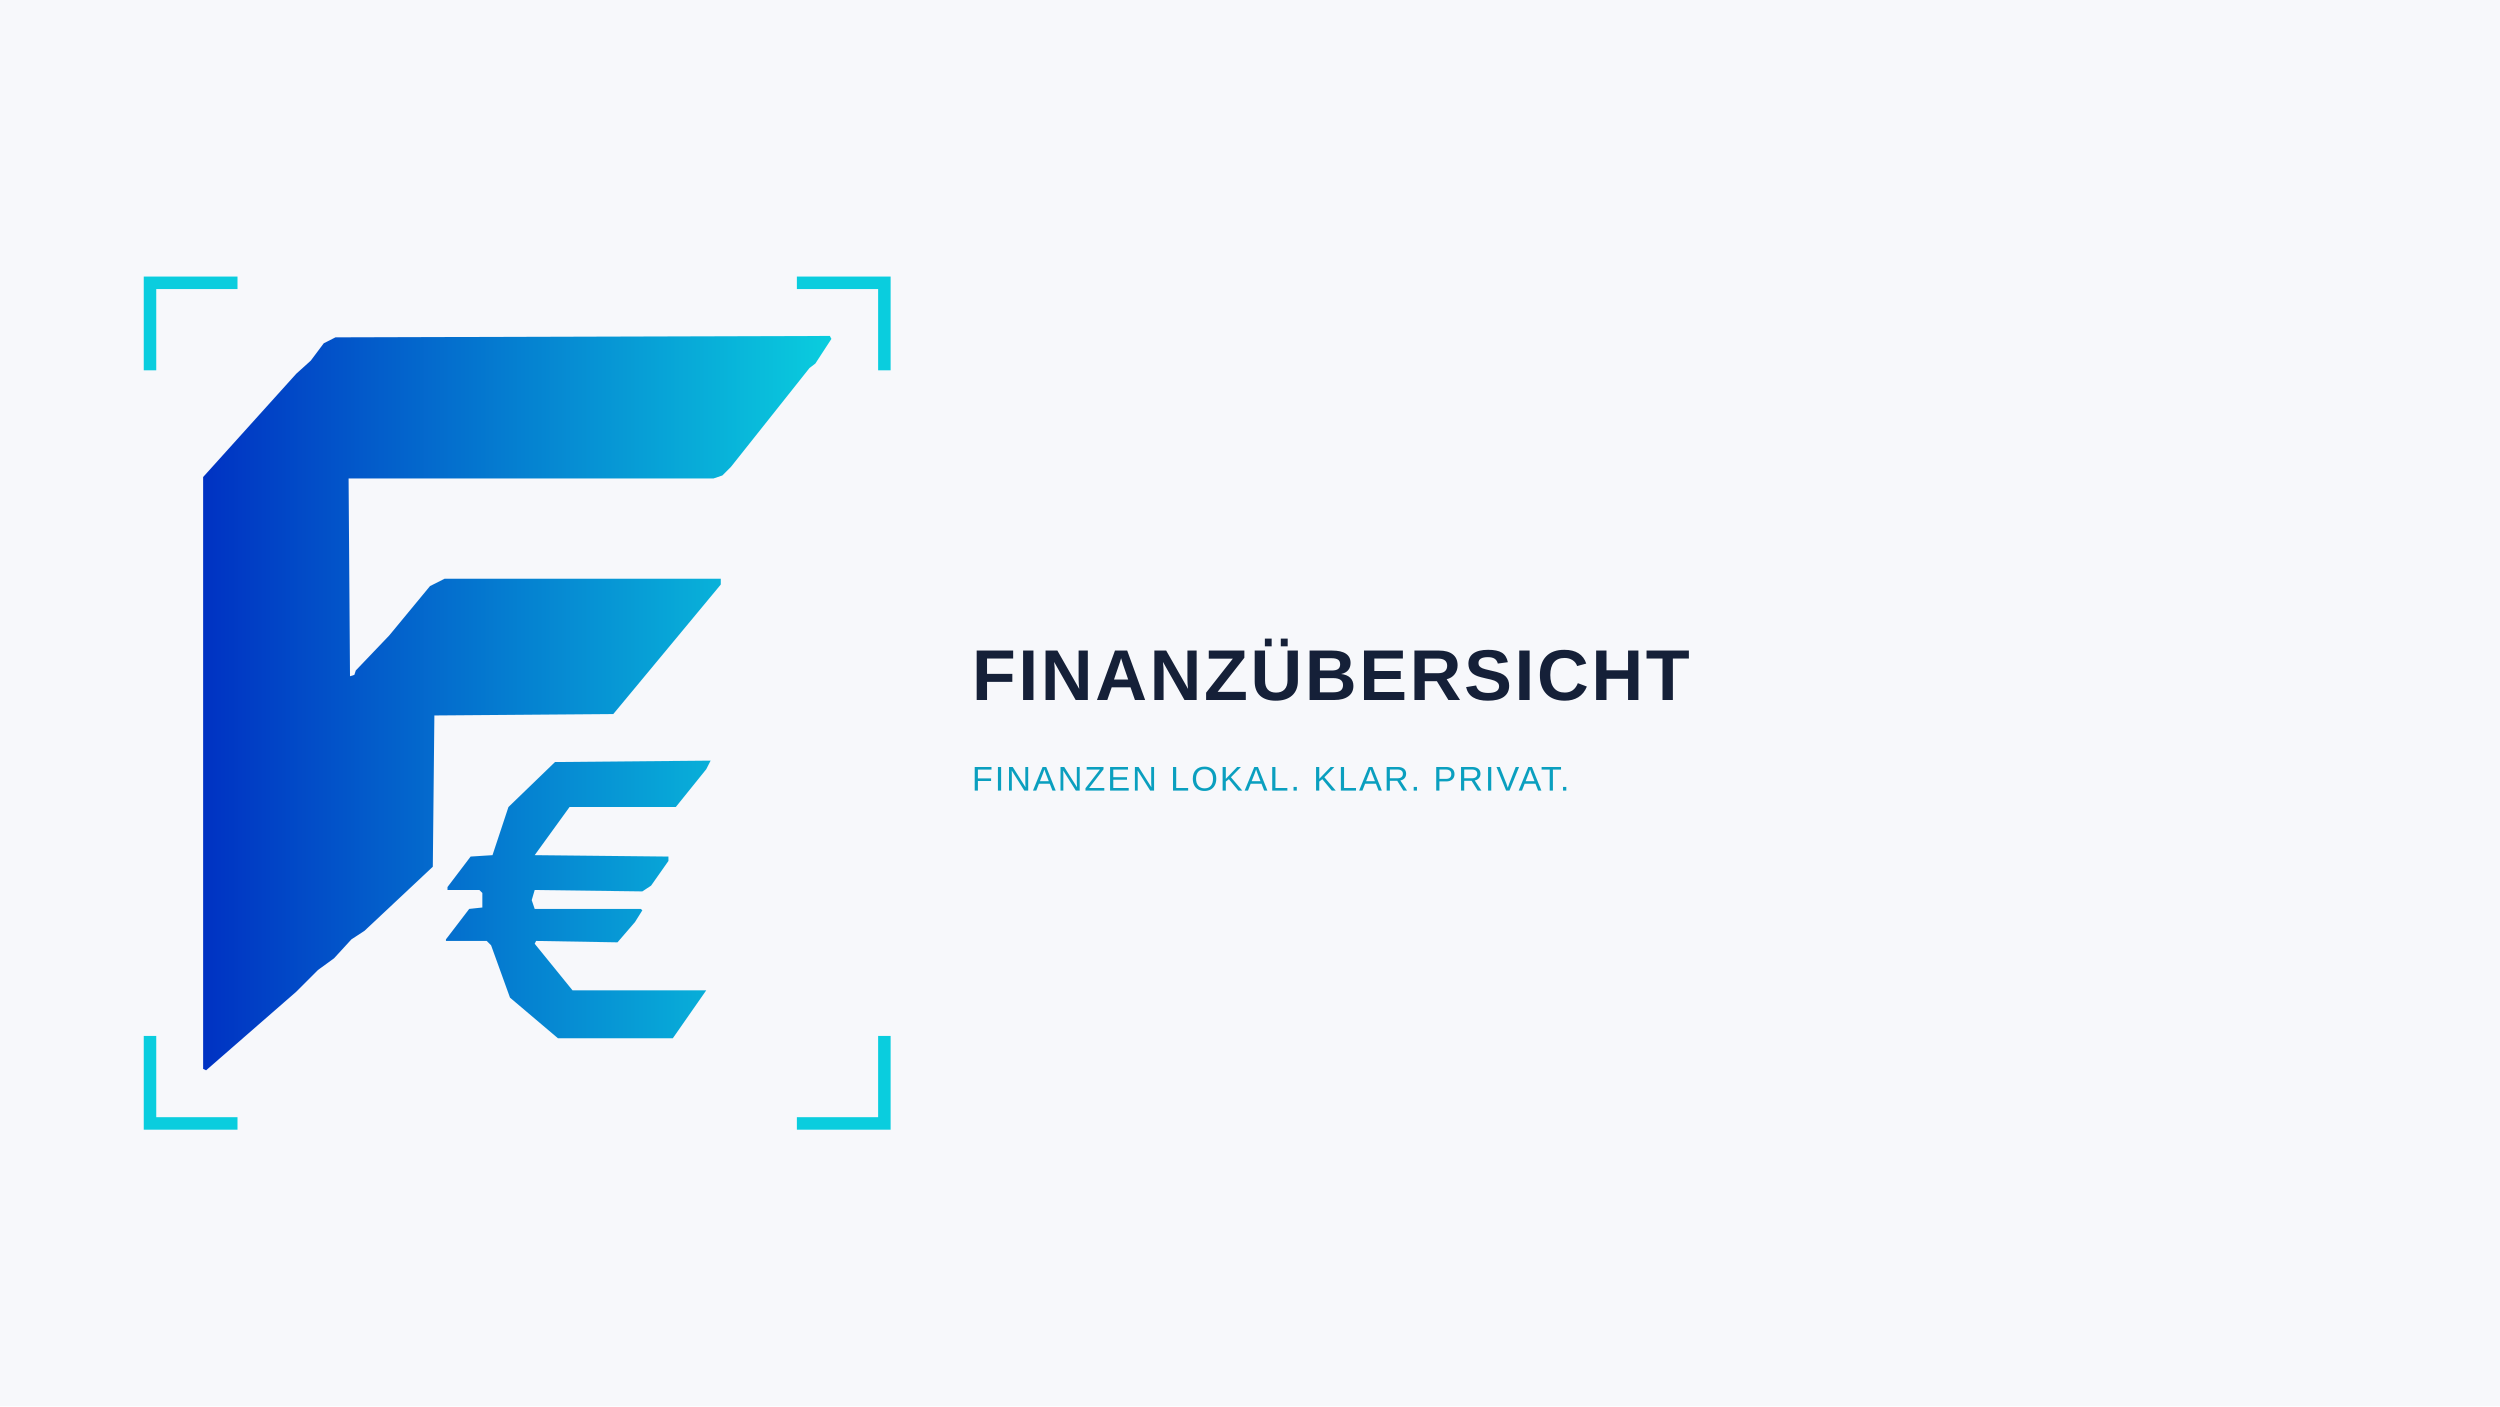
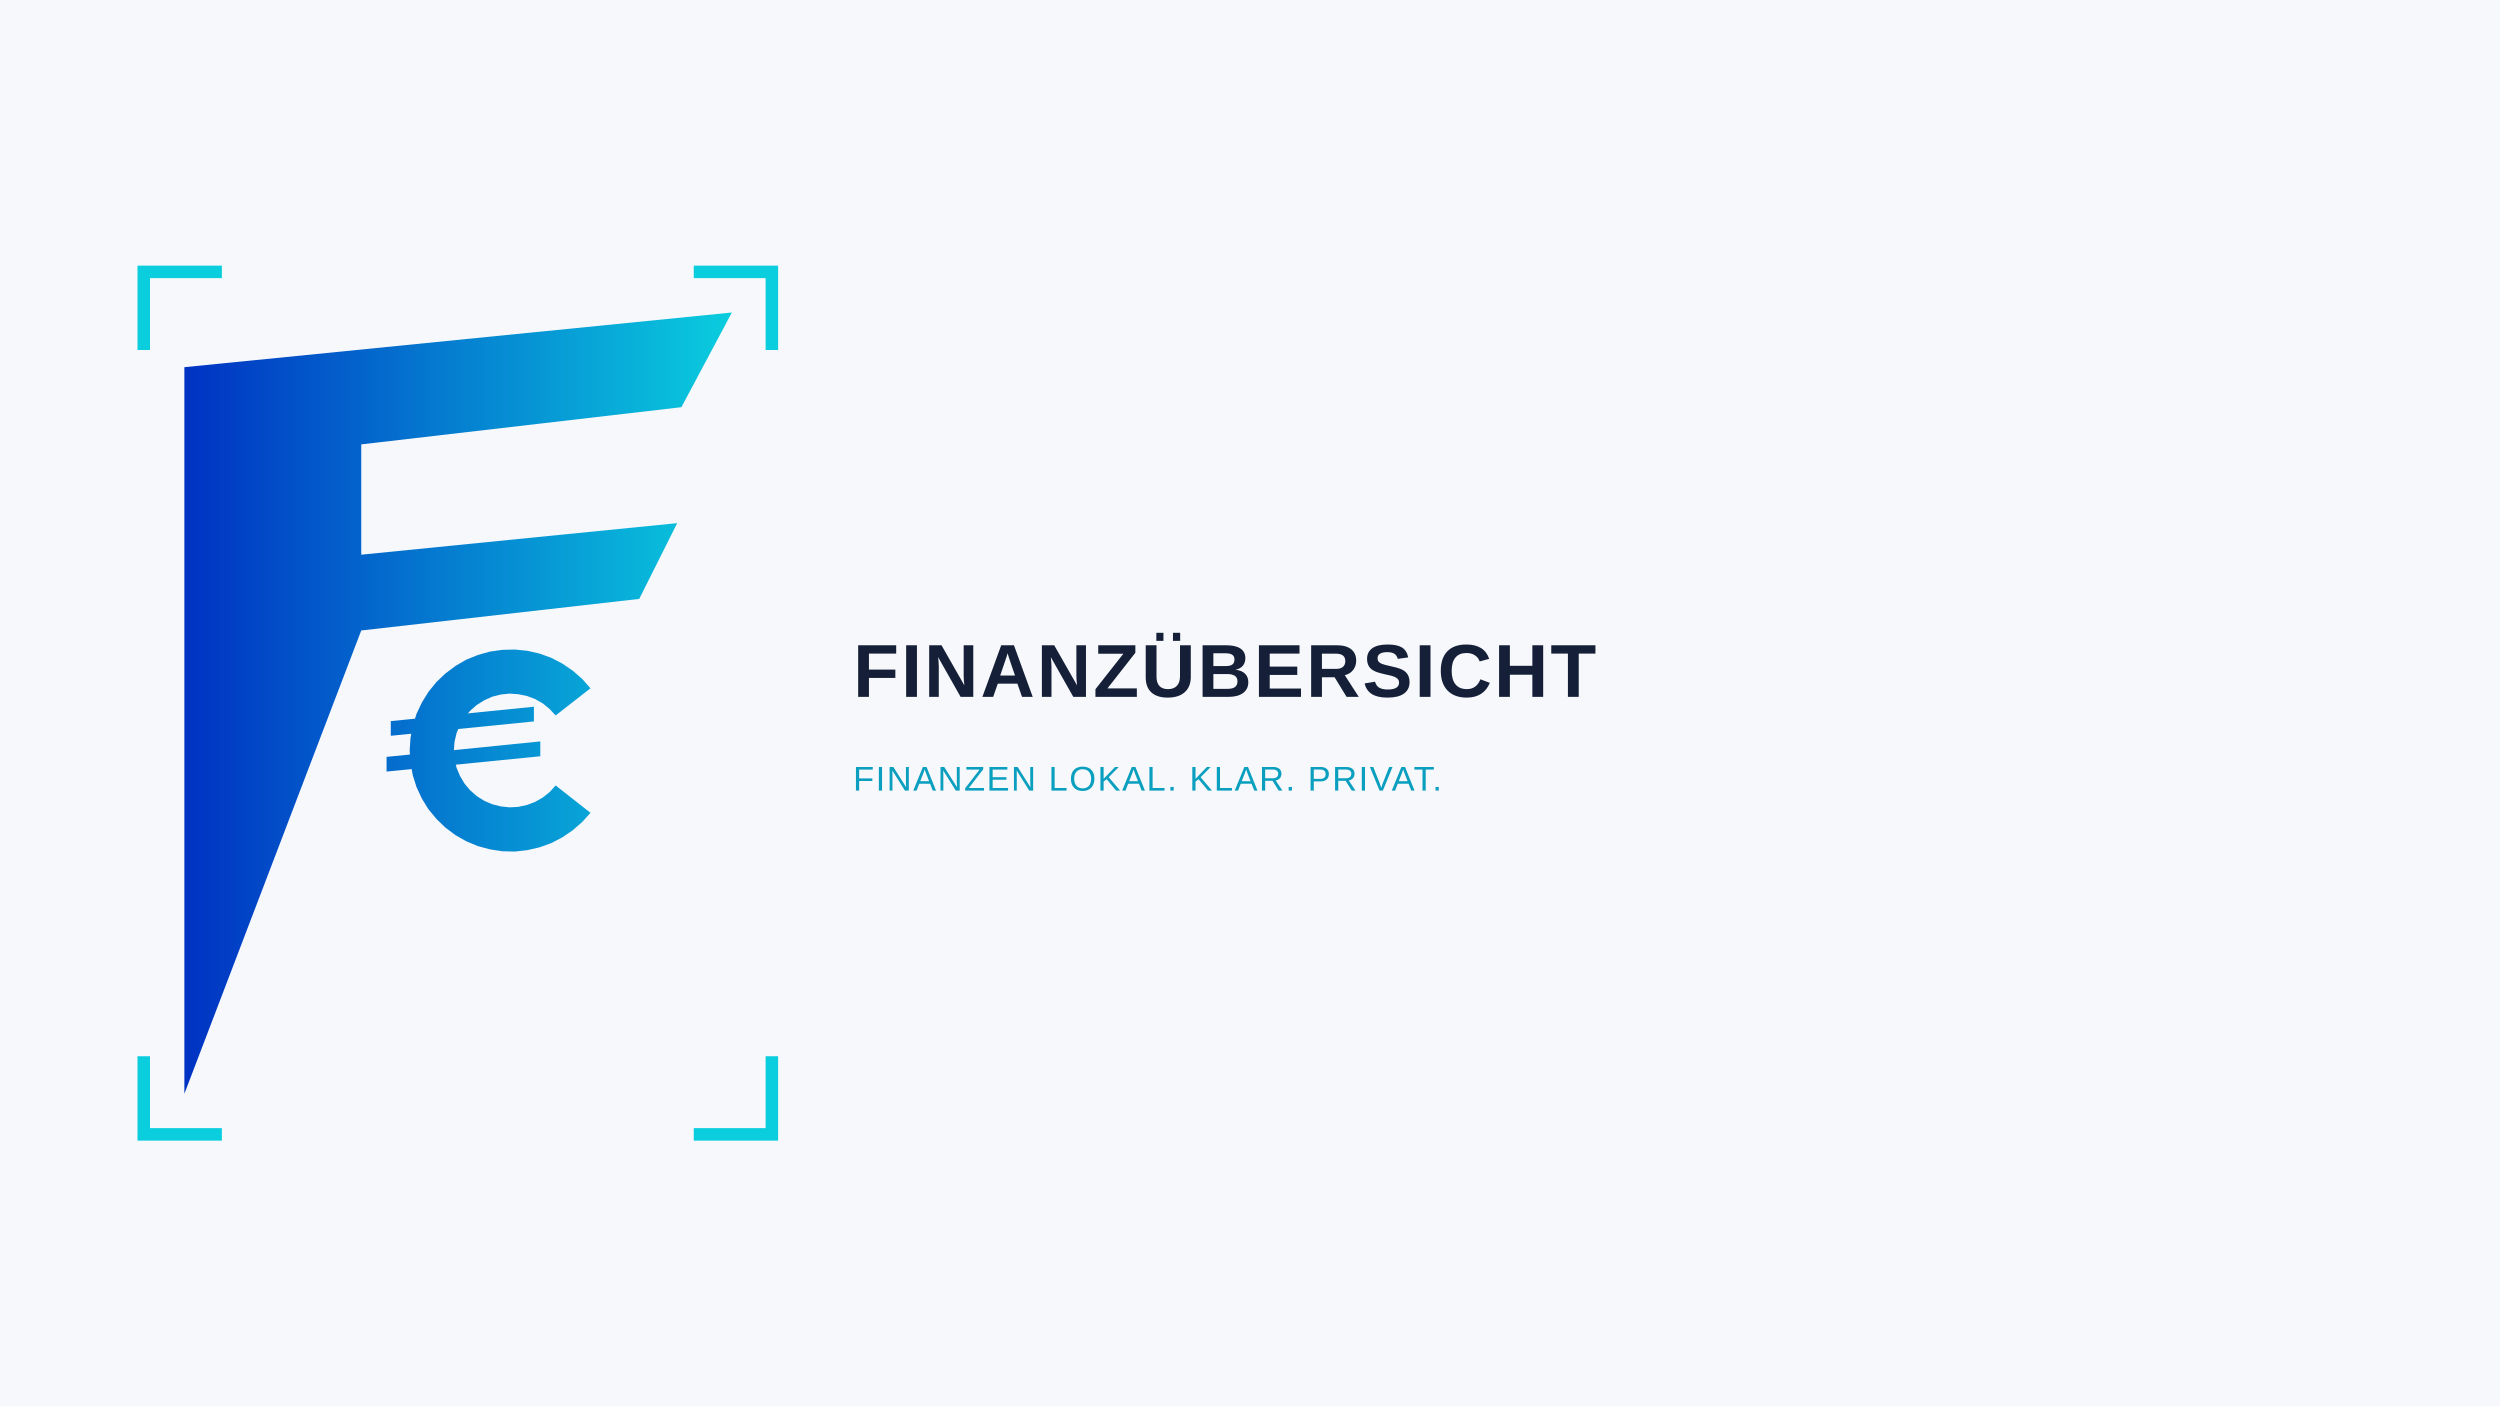
<svg xmlns="http://www.w3.org/2000/svg" viewBox="0 0 1600 900" width="1600" height="900">
  <defs>
-     <linearGradient id="band" x1="130.0" y1="0" x2="532.1" y2="0" gradientUnits="userSpaceOnUse">
+     <linearGradient id="band" x1="118.0" y1="0" x2="468.4" y2="0" gradientUnits="userSpaceOnUse">
      <stop offset="0" stop-color="#0032C3" />
      <stop offset="1" stop-color="#0ACDDE" />
    </linearGradient>
  </defs>
  <rect width="1600" height="900" fill="#f7f8fb" />
  <g id="mark">
-     <path fill="url(#band)" d="M130.0 305.3L189.6 239.2L198.9 230.8L207.2 219.7L214.7 215.9L531.1 215.0L532.1 216.9L521.8 232.7L518.1 235.5L467.8 298.8L462.3 304.3L456.7 306.2L223.1 306.2L224.0 432.8L226.8 431.9L227.7 429.1L249.1 406.7L275.2 375.1L284.5 370.4L461.3 370.4L461.3 374.1L392.5 457.0L278.0 457.9L277.0 554.7L233.3 595.7L224.9 601.2L213.8 613.3L203.5 620.8L189.6 634.7L131.9 685.0L130.0 684.1L130.0 306.2Z" />
-     <path fill="url(#band)" d="M285.4 601.2L300.3 581.7L308.7 580.8L308.7 571.5L306.8 569.6L286.4 569.6L286.4 567.7L301.2 548.2L315.2 547.3L325.4 516.5L355.2 487.7L454.8 486.8L452.0 492.3L432.5 516.5L364.5 516.5L342.2 547.3L427.8 548.2L427.8 551.0L416.7 566.8L411.1 570.5L342.2 569.6L340.3 576.1L342.2 581.7L410.1 581.7L411.1 582.6L406.4 590.1L395.2 603.1L343.1 602.2L342.2 604.0L366.4 633.8L452.0 633.8L430.6 664.5L357.1 664.5L326.4 638.5L314.3 605.0L311.5 602.2L285.4 602.2Z" />
+     <path fill="url(#band)" d="M118.0 235.0L468.4 200.0L436.1 260.6L231.2 284.4L231.2 355.0L433.4 334.8L409.1 383.3L231.2 403.5L118.0 700.0Z" />
+     <path fill="url(#band)" d="M377.9 440.5L372.6 434.5L366.5 429.2L359.9 424.7L352.8 421.0L345.3 418.3L337.5 416.5L329.5 415.7L321.5 415.9L313.6 417.0L305.8 419.2L298.4 422.2L291.5 426.2L285.1 431.0L279.3 436.5L274.2 442.8L270.0 449.6L266.6 456.8L264.2 464.5L262.7 472.3L262.2 480.3L262.7 488.3L264.2 496.2L266.6 503.8L270.0 511.1L274.2 517.9L279.3 524.1L285.1 529.7L291.5 534.5L298.4 538.4L305.8 541.5L313.6 543.6L321.5 544.8L329.5 545.0L337.5 544.1L345.3 542.3L352.8 539.6L359.9 535.9L366.5 531.4L372.6 526.1L377.9 520.2L355.6 502.7L351.8 506.9L347.4 510.4L342.5 513.2L337.2 515.2L331.7 516.4L326.1 516.7L320.5 516.1L315.0 514.7L309.9 512.5L305.1 509.5L300.9 505.8L297.3 501.5L294.4 496.6L292.2 491.4L290.9 485.9L290.5 480.3L290.9 474.7L292.2 469.2L294.4 464.0L297.3 459.2L300.9 454.9L305.1 451.2L309.9 448.2L315.0 445.9L320.5 444.5L326.1 443.9L331.7 444.3L337.2 445.4L342.5 447.4L347.4 450.2L351.8 453.8L355.6 457.9Z" />
+     <path fill="url(#band)" d="M250.1 461.5L341.7 452.3L341.7 461.7L250.1 470.9Z" />
+     <path fill="url(#band)" d="M247.4 484.4L345.8 474.5L345.8 484.0L247.4 493.8Z" />
  </g>
  <g id="brackets" fill="none" stroke="#0ACDDE" stroke-width="8" stroke-linecap="square">
-     <path d="M96 233V181H148" />
-     <path d="M514 181H566V233" />
-     <path d="M96 667V719H148" />
-     <path d="M514 719H566V667" />
+     <path d="M92 220V174H138" />
+     <path d="M448 174H494V220" />
+     <path d="M92 680V726H138" />
+     <path d="M448 726H494V680" />
  </g>
-   <text x="622" y="448" fill="#152038" font-family="Arial, Helvetica, sans-serif" font-size="46" font-weight="700" letter-spacing="1.6">FINANZÜBERSICHT</text>
-   <text x="622" y="506" fill="#0A9FBF" font-family="Arial, Helvetica, sans-serif" font-size="22" letter-spacing="1.2">FINANZEN LOKAL. KLAR. PRIVAT.</text>
+   <text x="546" y="446" fill="#152038" font-family="Arial, Helvetica, sans-serif" font-size="48" font-weight="700" letter-spacing="1.4">FINANZÜBERSICHT</text>
+   <text x="546" y="506" fill="#0A9FBF" font-family="Arial, Helvetica, sans-serif" font-size="22" letter-spacing="1.0">FINANZEN LOKAL. KLAR. PRIVAT.</text>
</svg>
